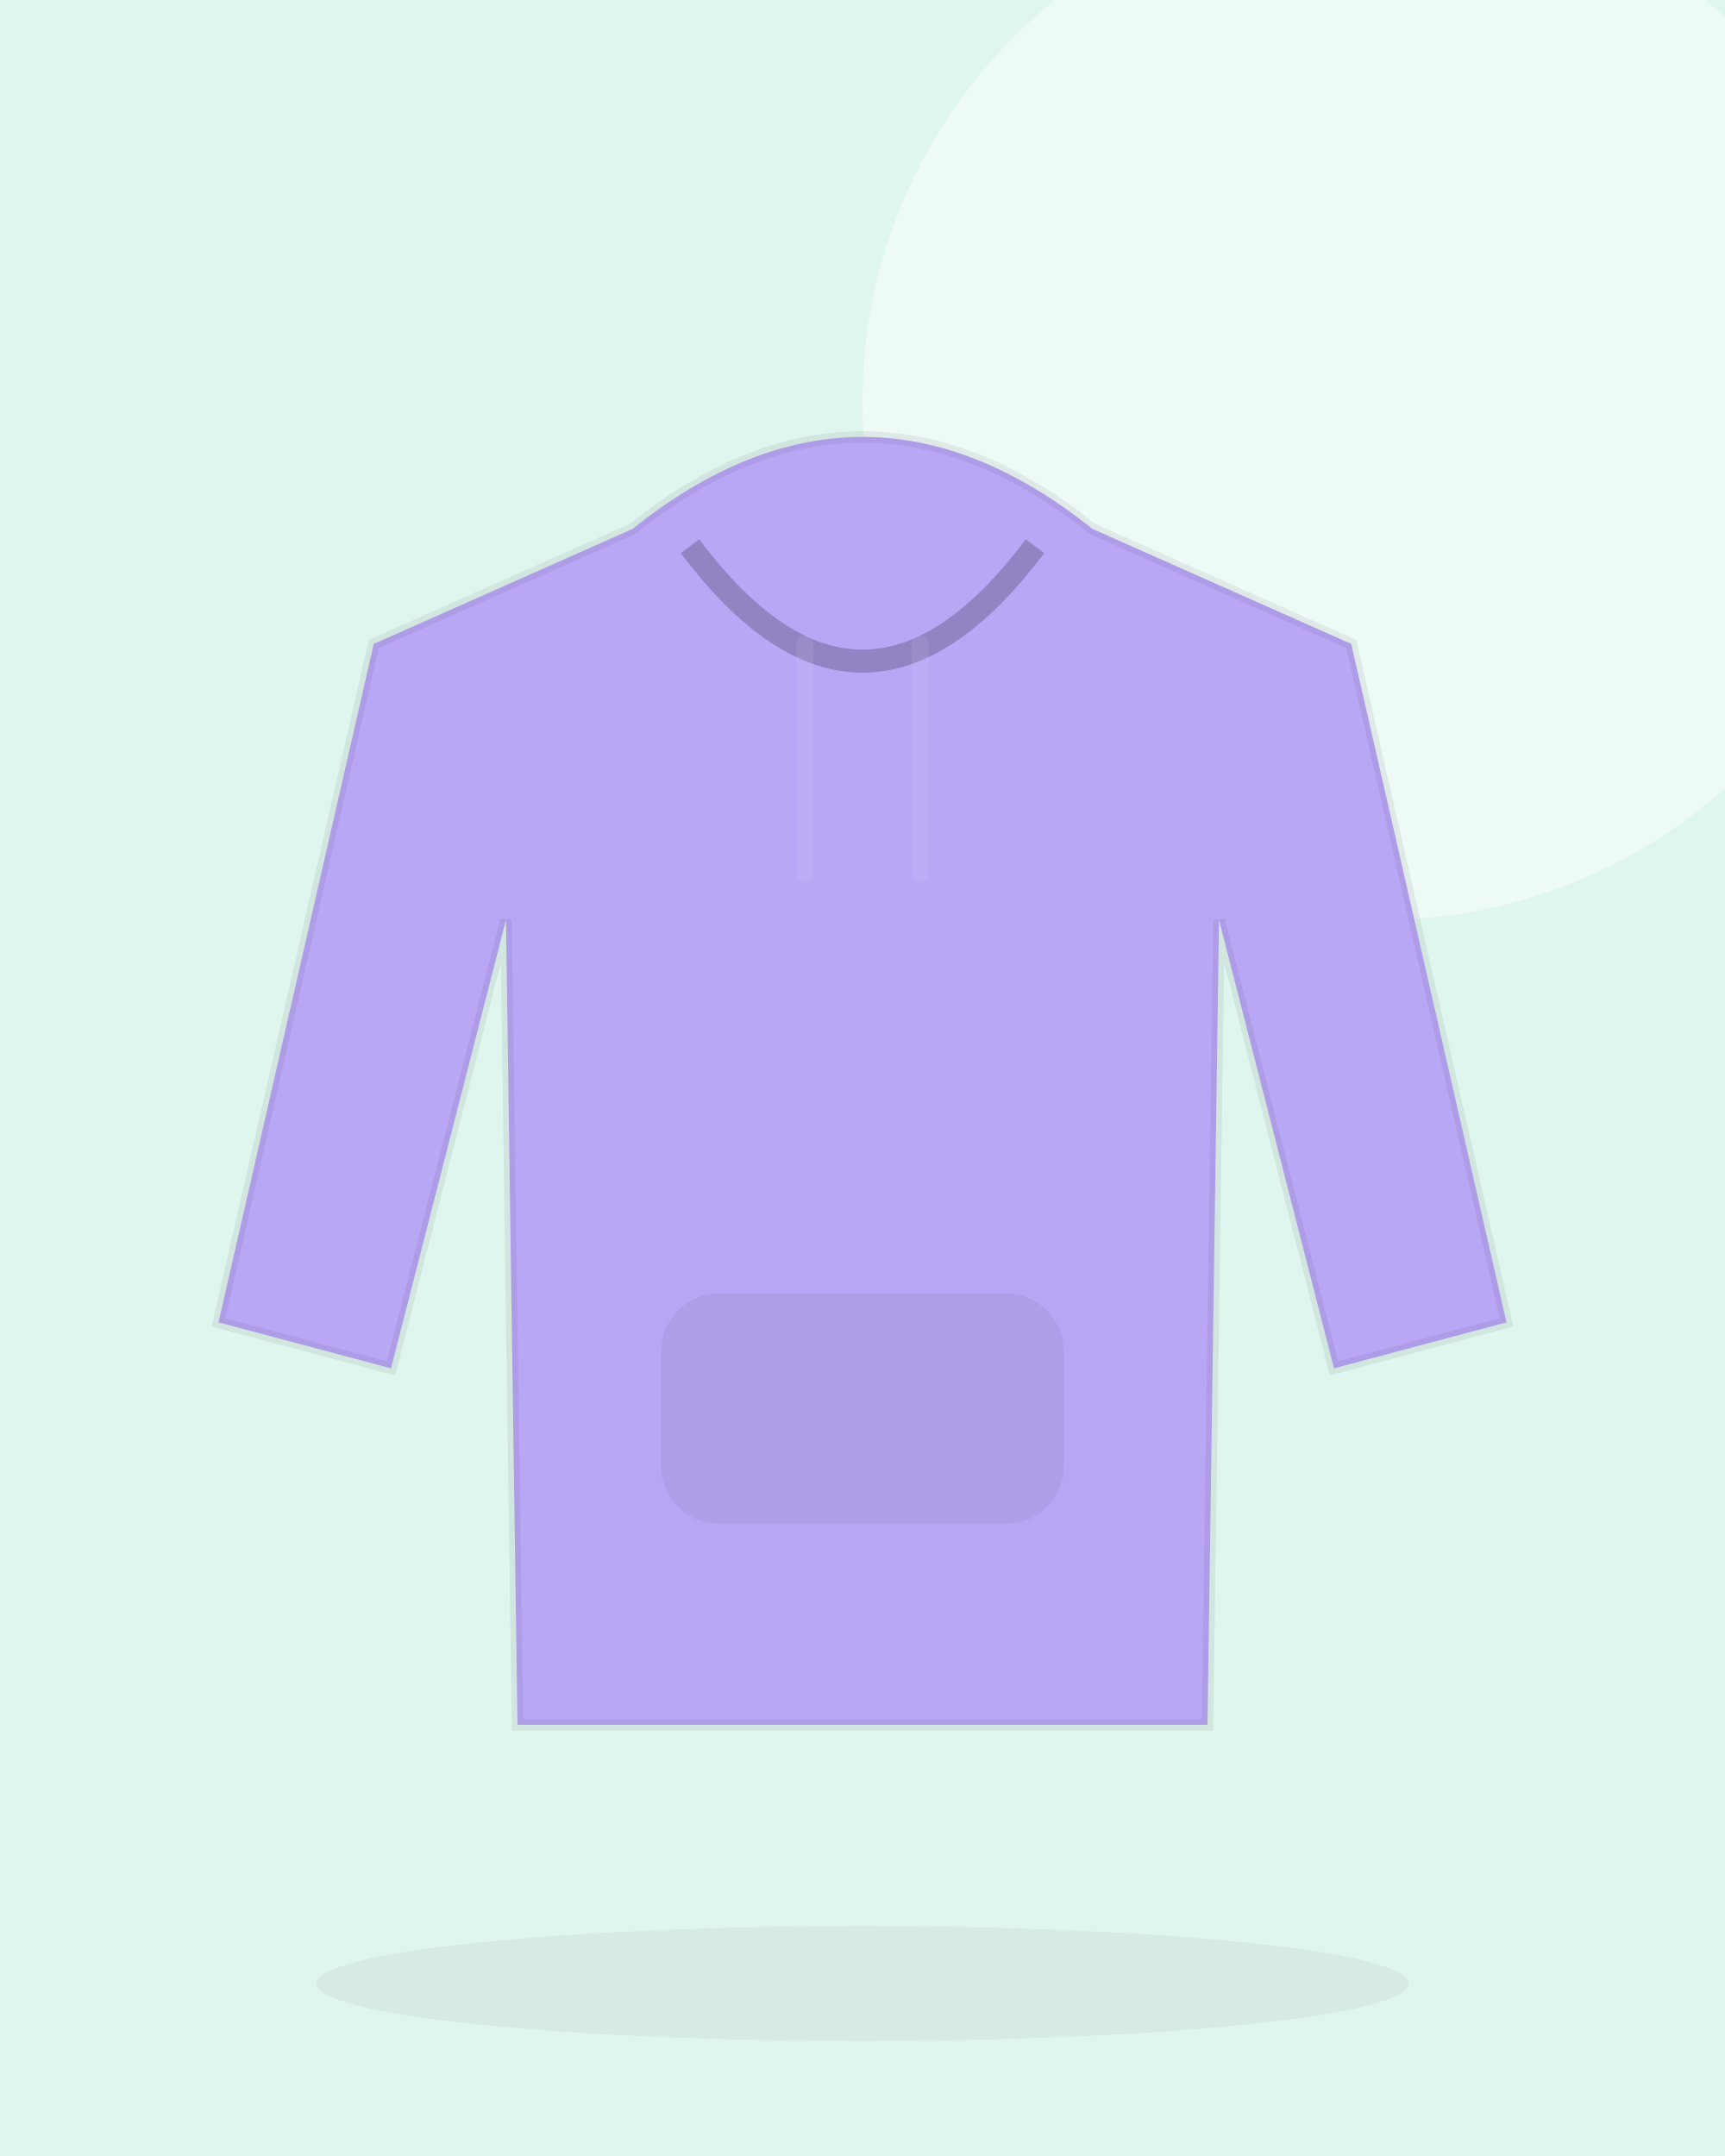
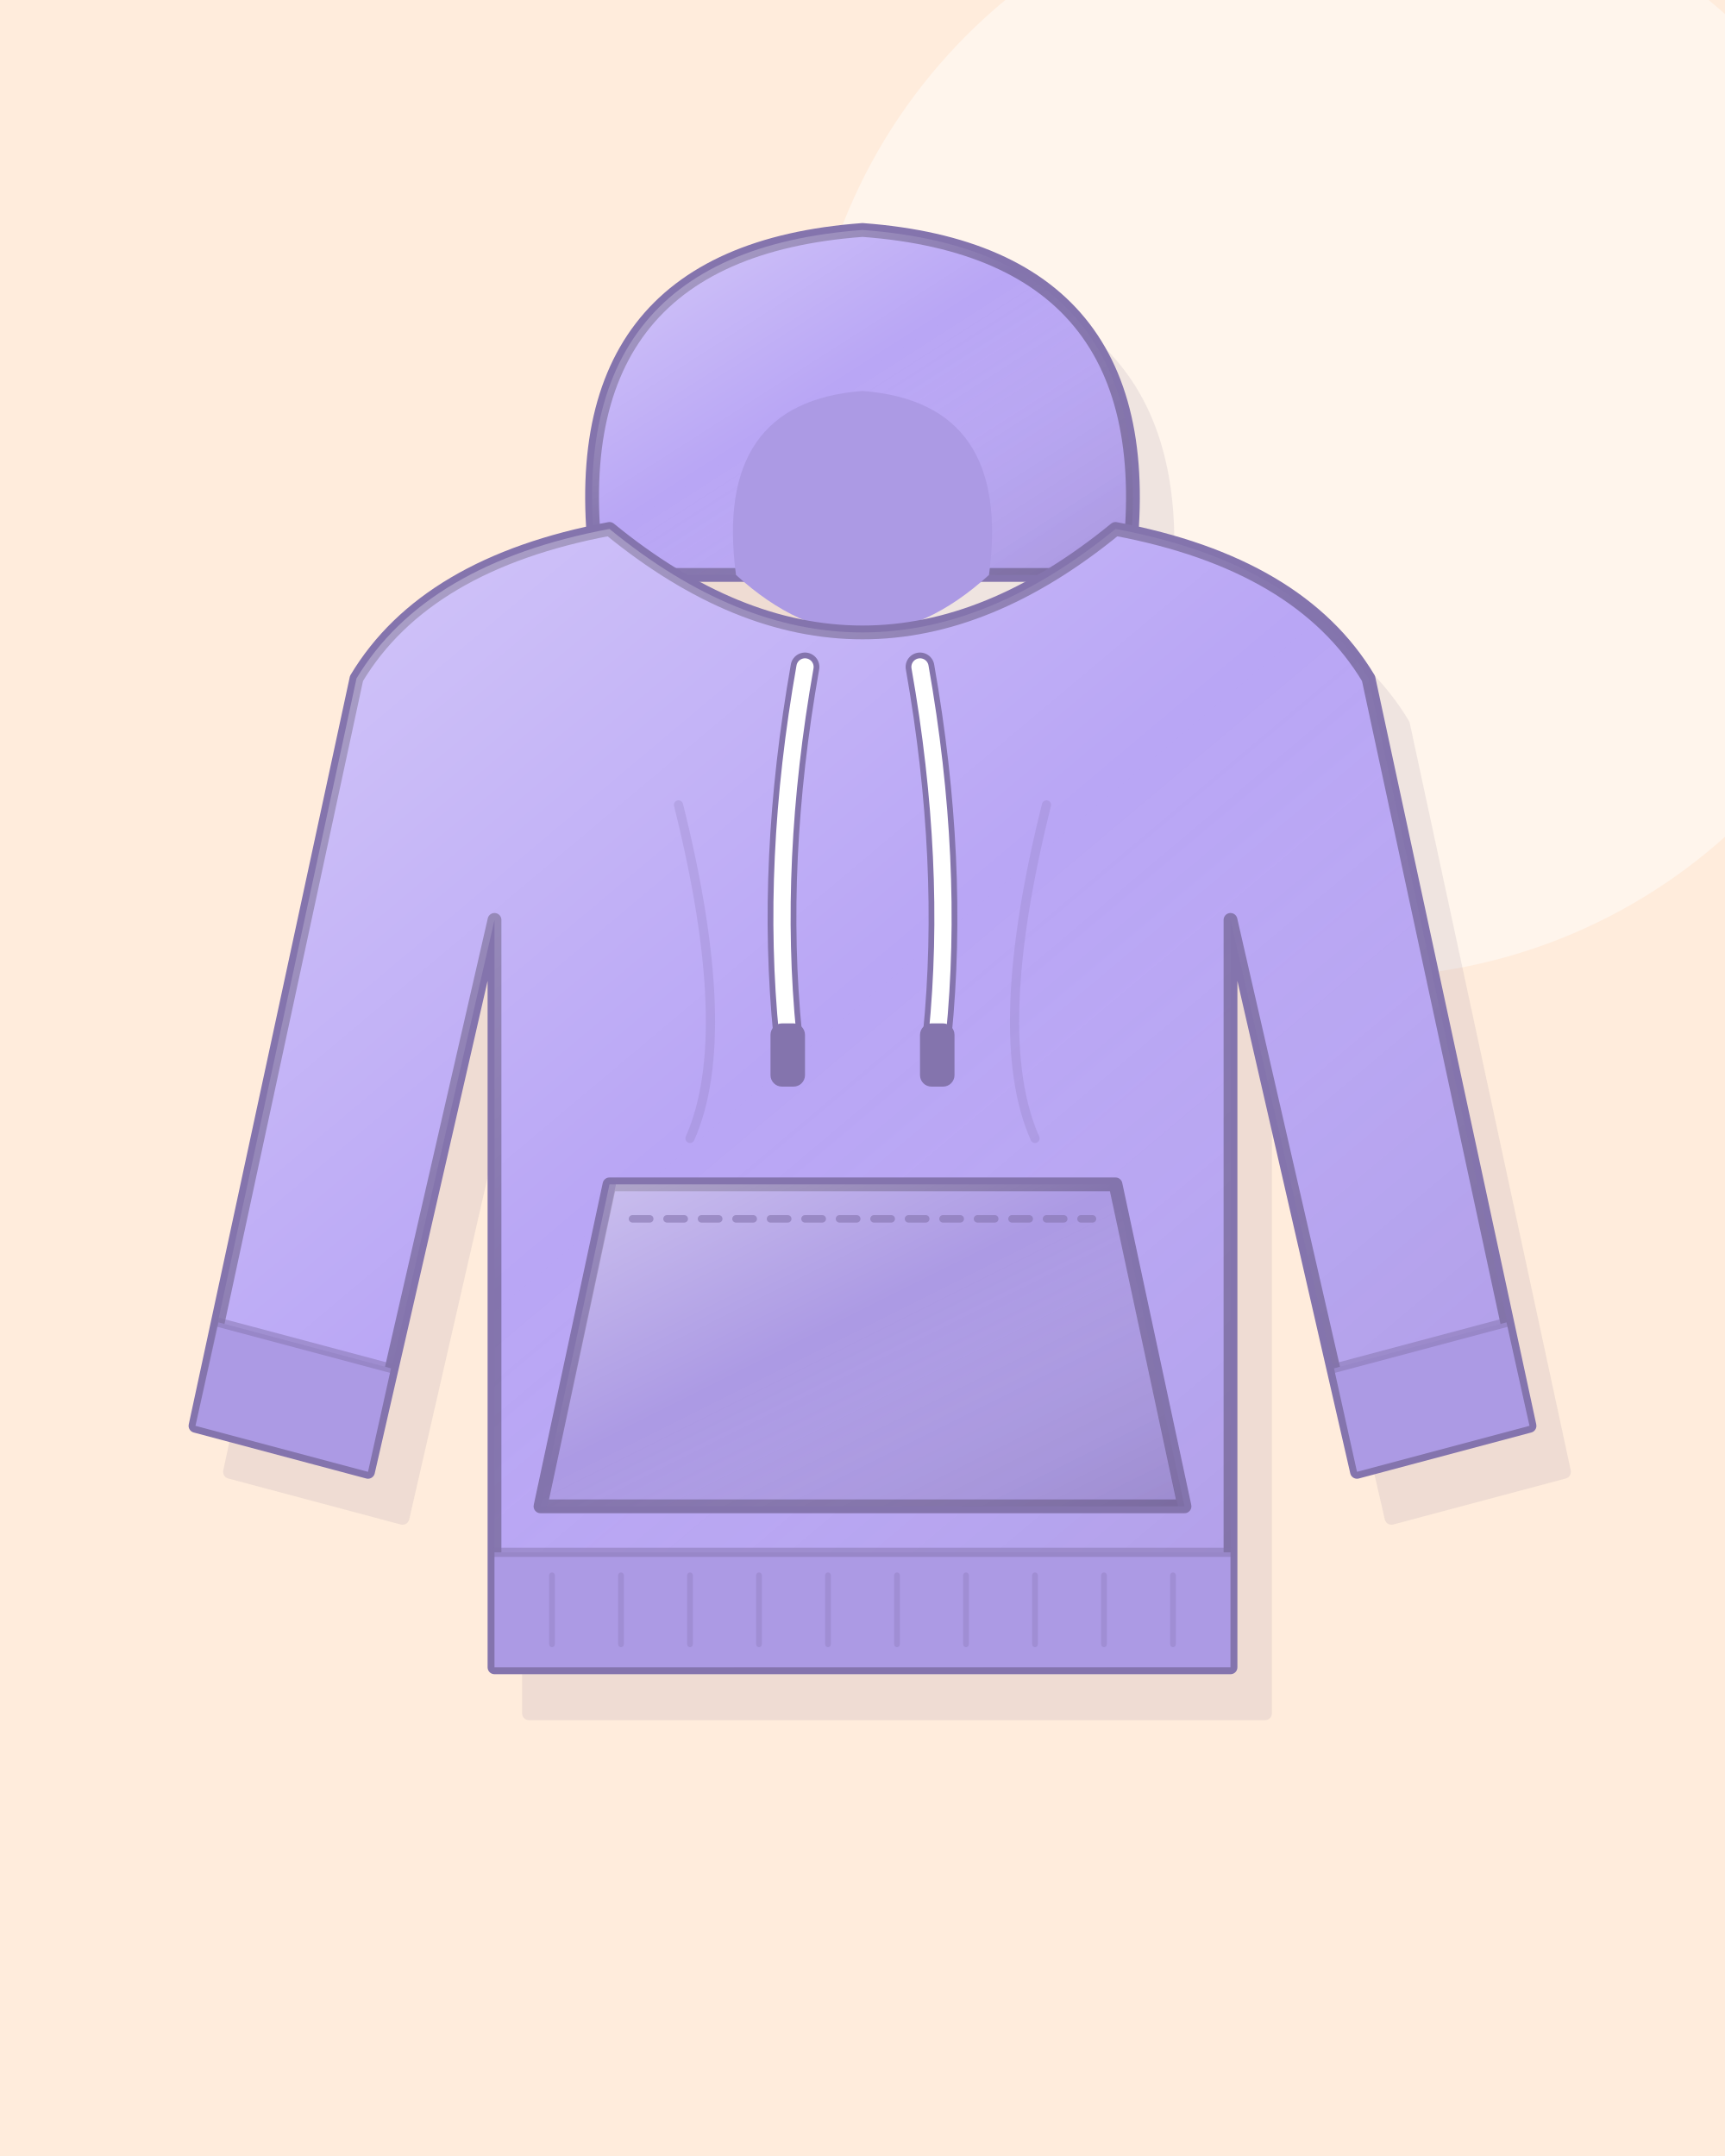
<svg xmlns="http://www.w3.org/2000/svg" viewBox="0 0 300 375" preserveAspectRatio="xMidYMid slice">
-   <rect width="300" height="375" fill="#dff6ee" />
-   <circle cx="240" cy="70" r="90" fill="#fff" opacity=".45" />
-   <ellipse cx="150" cy="345" rx="95" ry="10" fill="#3b2f4a" opacity=".06" />
-   <g stroke="#3b2f4a" stroke-opacity=".08" stroke-width="2">
-     <path d="M110 92 Q150 60 190 92 L235 112 L262 230 L232 238 L212 160 L210 300 L90 300 L88 160 L68 238 L38 230 L65 112Z" fill="#b9a6f5" />
-     <path d="M120 95 Q150 135 180 95" stroke="#3b2f4a" stroke-opacity=".3" stroke-width="4" fill="none" />
-     <rect x="115" y="225" width="70" height="40" rx="10" fill="#3b2f4a" opacity=".08" />
-     <path d="M140 112v40M160 112v40" stroke="#fff" stroke-width="3" stroke-linecap="round" />
-   </g>
+   <defs>
+     <linearGradient id="sh" x1="0" y1="0" x2="1" y2="1">
+       <stop offset="0" stop-color="#fff" stop-opacity=".4" />
+       <stop offset=".45" stop-color="#fff" stop-opacity="0" />
+       <stop offset="1" stop-color="#3b2f4a" stop-opacity=".14" />
+     </linearGradient>
+     <g id="fl">
+       <circle cx="0" cy="-4" r="3.6" />
+       <circle cx="3.8" cy="-1.2" r="3.6" />
+       <circle cx="2.4" cy="3.3" r="3.6" />
+       <circle cx="-2.4" cy="3.3" r="3.6" />
+       <circle cx="-3.8" cy="-1.2" r="3.6" />
+       <circle r="2" fill="#da92bf" />
+     </g>
+     <filter id="s">
+       <feColorMatrix values="0 0 0 0 .23 0 0 0 0 .18 0 0 0 0 .29 0 0 0 .13 0" />
+     </filter>
+     <g id="g" stroke-width="2.4" stroke-linejoin="round" stroke-linecap="round" fill="#fff">
+       <path d="M104 100Q96 44 150 40Q204 44 196 100Z" fill="#b9a6f5" stroke="#8474ad" />
+       <path d="M104 100Q96 44 150 40Q204 44 196 100Z" fill="url(#sh)" />
+       <path d="M128 100Q124 70 150 68Q176 70 172 100Q150 120 128 100Z" fill="#ac9ae4" />
+       <path d="M106 92Q150 128 194 92Q226 98 238 118L266 248L236 256L214 160L214 290L86 290L86 160L64 256L34 248L62 118Q74 98 106 92Z" fill="#b9a6f5" stroke="#8474ad" />
+       <path d="M106 92Q150 128 194 92Q226 98 238 118L266 248L236 256L214 160L214 290L86 290L86 160L64 256L34 248L62 118Q74 98 106 92Z" fill="url(#sh)" />
+       <path d="M262 230L232 238L236 256L266 248Z" fill="#ac9ae4" />
+       <path d="M38 230L68 238L64 256L34 248Z" fill="#ac9ae4" />
+       <path d="M262 230L232 238M38 230L68 238" fill="none" stroke="#8474ad" stroke-width="1.6" stroke-opacity="0.5" />
+       <path d="M86 270H214V290H86Z" fill="#ac9ae4" />
+       <path d="M86 270H214" fill="none" stroke="#8474ad" stroke-width="1.6" stroke-opacity="0.5" />
+       <path d="M96 274v12M108 274v12M120 274v12M132 274v12M144 274v12M156 274v12M168 274v12M180 274v12M192 274v12M204 274v12" fill="none" stroke="#8474ad" stroke-width="1" stroke-opacity="0.3" />
+       <path d="M106 206H194L206 262H94Z" fill="#ac9ae4" stroke="#8474ad" />
+       <path d="M106 206H194L206 262H94Z" fill="url(#sh)" />
+       <path d="M106 206L94 262M194 206L206 262" fill="none" stroke="#8474ad" stroke-width="2.2" stroke-opacity="0.45" />
+       <path d="M110 212H190" fill="none" stroke="#8474ad" stroke-width="1.3" stroke-opacity="0.6" stroke-dasharray="3 3" />
+       <path d="M140 116Q134 150 137 180M160 116Q166 150 163 180" fill="none" stroke="#8474ad" stroke-width="5" />
+       <path d="M140 116Q134 150 137 180M160 116Q166 150 163 180" fill="none" stroke="#fff" stroke-width="3" />
+       <rect x="134" y="178" width="6" height="11" rx="2" fill="#8474ad" />
+       <rect x="160" y="178" width="6" height="11" rx="2" fill="#8474ad" />
+       <path d="M118 140Q128 180 120 198M182 140Q172 180 180 198" fill="none" stroke="#8474ad" stroke-width="1.6" stroke-opacity="0.22" />
+     </g>
+   </defs>
+   <rect width="300" height="375" fill="#ffecdc" />
+   <circle cx="236" cy="74" r="96" fill="#fff" opacity=".45" />
+   <use href="#g" x="6" y="8" filter="url(#s)" />
+   <use href="#g" />
</svg>
